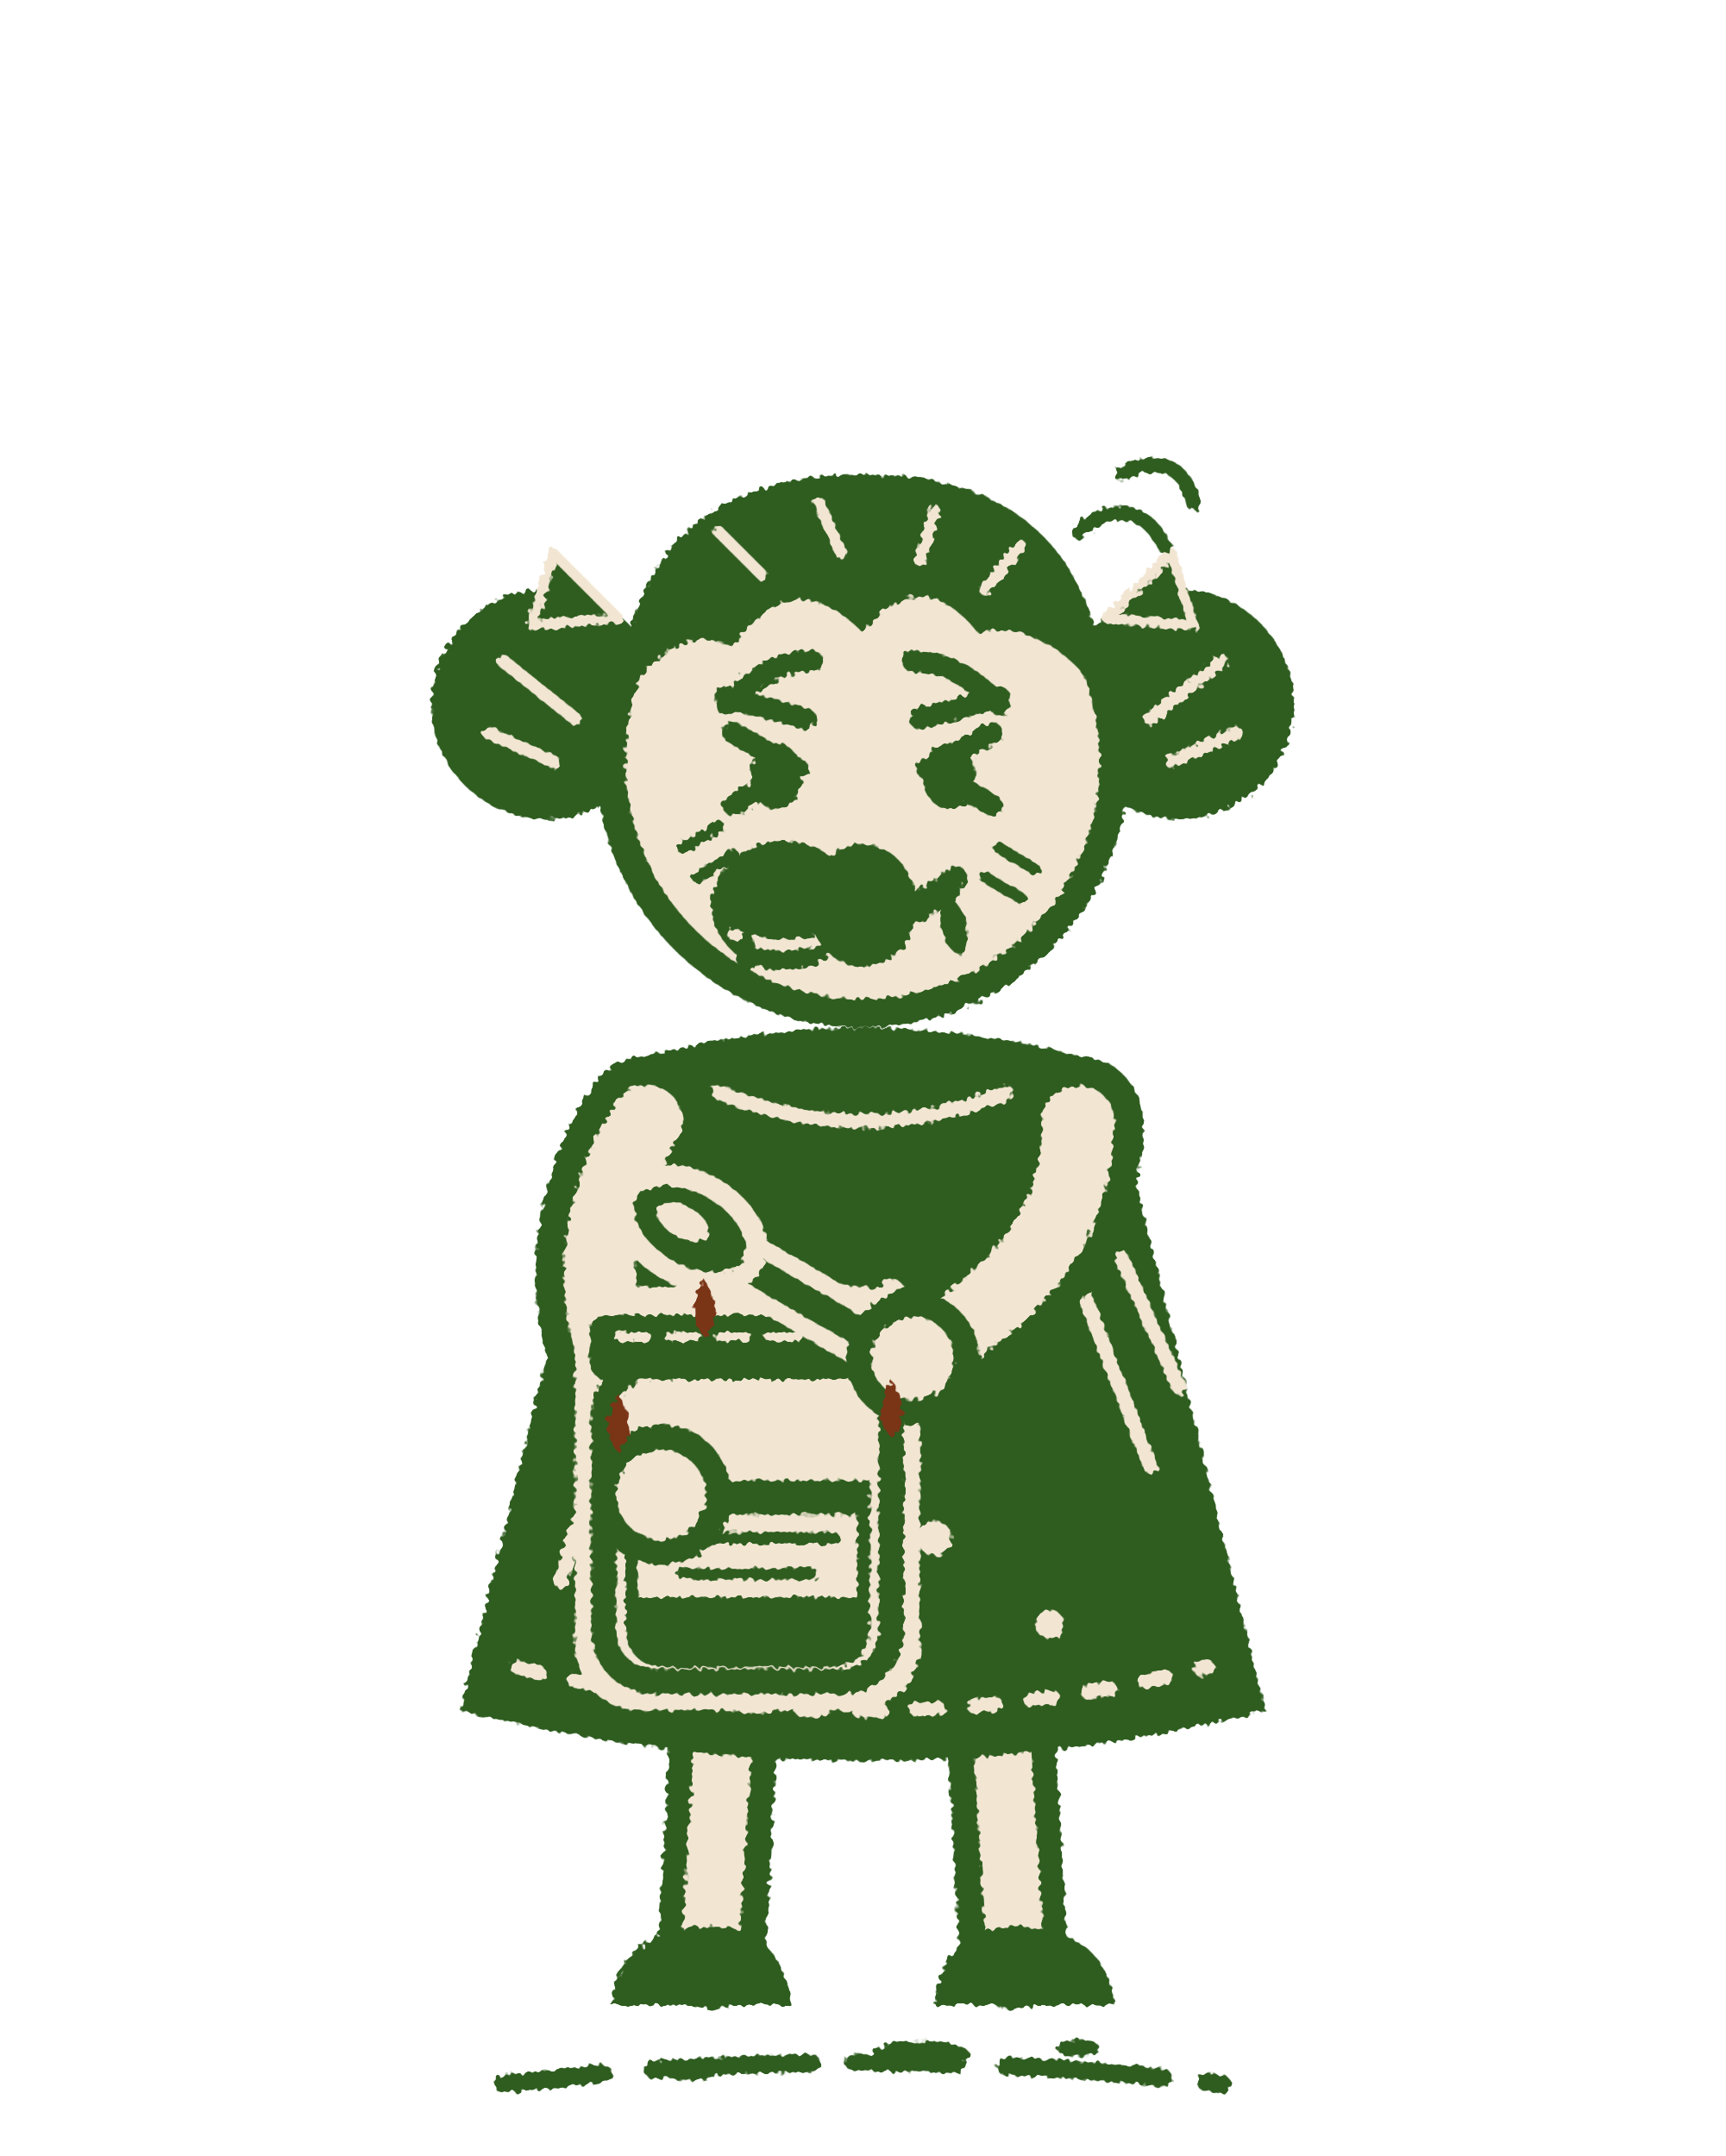
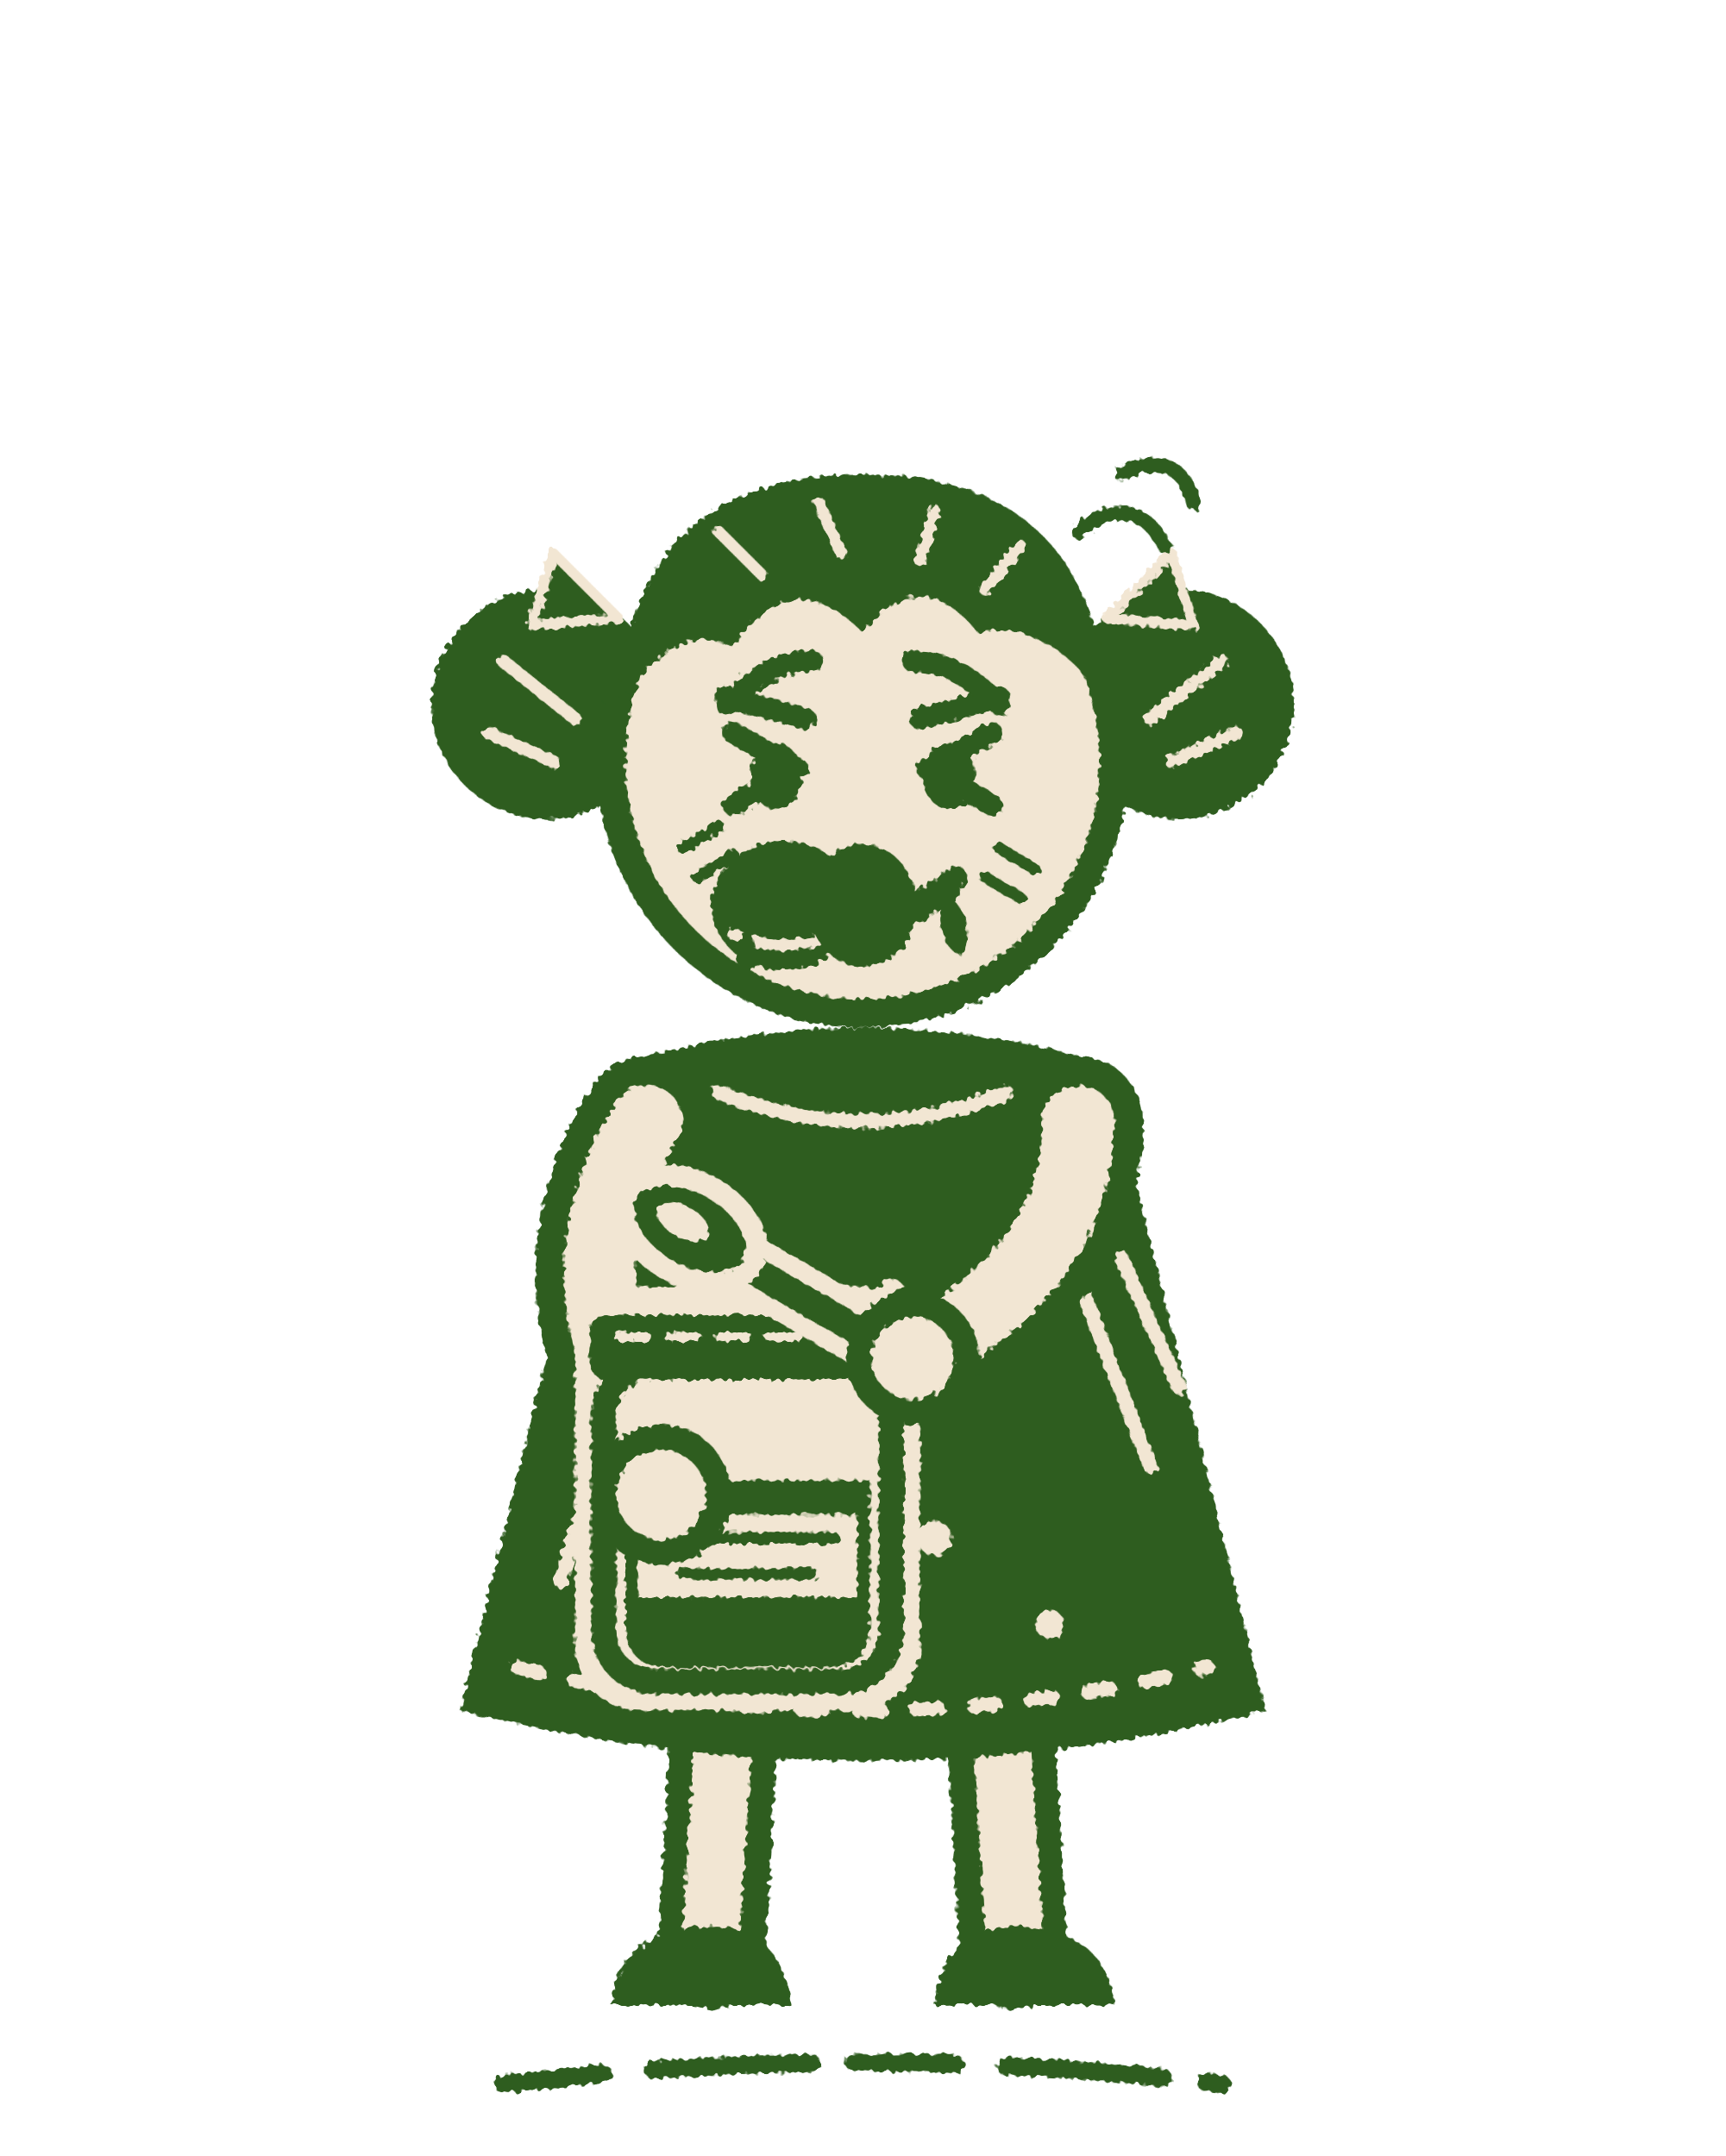
<svg xmlns="http://www.w3.org/2000/svg" viewBox="0 0 240 300">
  <defs>
    <filter id="grabado" x="-5%" y="-5%" width="110%" height="110%">
      <feTurbulence type="fractalNoise" baseFrequency="1.3" numOctaves="1" seed="7" />
      <feDisplacementMap in="SourceGraphic" scale="1.3" />
    </filter>
  </defs>
  <g filter="url(#grabado)" stroke-linejoin="round" stroke-linecap="round">
    <g class="pierna pierna-izq">
      <path d="M101 236 L99 272" stroke="#2E5D1F" stroke-width="15" />
      <path d="M101 236 L99 268" stroke="#F2E6D3" stroke-width="8" />
      <path d="M85 279 Q86 268 100 268 Q109 269 110 279 Z" fill="#2E5D1F" />
    </g>
    <g class="pierna pierna-der">
      <path d="M139 236 L141 272" stroke="#2E5D1F" stroke-width="15" />
      <path d="M139 236 L141 268" stroke="#F2E6D3" stroke-width="8" />
      <path d="M130 279 Q131 269 140 268 Q154 268 155 279 Z" fill="#2E5D1F" />
    </g>
    <path d="M70 290 Q120 284 170 290" stroke="#2E5D1F" stroke-width="2.5" fill="none" stroke-dasharray="14 7 22 6" />
    <path d="M86 148 Q120 138 154 148 L176 238 Q120 252 64 238 Z" fill="#2E5D1F" />
    <g stroke="#F2E6D3" stroke-width="2" fill="none">
      <path d="M100 152 Q120 160 140 152" />
      <path d="M150 178 l10 26 M156 175 l8 18 M84 200 l-6 20 M90 206 l-4 14" />
      <path d="M72 232 Q120 244 168 232" stroke-dasharray="3 5" />
    </g>
    <g fill="#F2E6D3">
      <circle cx="112" cy="196" r="2.4" />
      <circle cx="130" cy="214" r="2.4" />
      <circle cx="124" cy="180" r="2" />
      <circle cx="104" cy="226" r="2.2" />
      <circle cx="146" cy="226" r="2" />
    </g>
    <g class="brazo-tarro">
      <path d="M90 156 Q76 178 92 202" stroke="#2E5D1F" stroke-width="18" fill="none" />
      <path d="M90 156 Q76 178 92 202" stroke="#F2E6D3" stroke-width="10" fill="none" />
      <rect x="80" y="179" width="48" height="59" rx="9" fill="#F2E6D3" />
      <rect x="84" y="190" width="40" height="44" rx="7" fill="#F2E6D3" stroke="#2E5D1F" stroke-width="3.5" />
      <path d="M87 206 h34 v20 q0 6 -6 6 h-22 q-6 0 -6 -6 Z" fill="#2E5D1F" />
      <rect x="88" y="210" width="32" height="13" fill="#F2E6D3" stroke="#2E5D1F" stroke-width="1.5" />
      <path d="M92 214 h24 M95 219 h18" stroke="#2E5D1F" stroke-width="1.6" />
      <rect x="82" y="183" width="44" height="9" rx="2.5" fill="#2E5D1F" />
      <path d="M86 186 h36" stroke="#F2E6D3" stroke-width="1.2" stroke-dasharray="4 3" />
      <circle cx="92" cy="208" r="8" fill="#F2E6D3" stroke="#2E5D1F" stroke-width="3.5" />
    </g>
    <g class="cabeza">
      <circle cx="76" cy="98" r="16" fill="#2E5D1F" />
      <circle cx="164" cy="98" r="16" fill="#2E5D1F" />
      <path d="M70 92 l10 8 M68 102 l9 4 M170 92 l-10 8 M172 102 l-9 4" stroke="#F2E6D3" stroke-width="1.8" />
      <path d="M86 86 l-9 -9 l-3 10 Z M154 86 l9 -9 l3 10 Z" fill="#2E5D1F" stroke="#F2E6D3" stroke-width="1.4" />
      <circle cx="120" cy="106" r="35" fill="#F2E6D3" stroke="#2E5D1F" stroke-width="4" />
      <path d="M86 98 Q88 66 120 66 Q152 66 154 98 Q146 86 136 88 Q128 78 120 88 Q110 78 102 90 Q94 86 86 98 Z" fill="#2E5D1F" />
      <path d="M100 74 l6 6 M114 70 l3 7 M130 71 l-2 7 M142 76 l-5 6" stroke="#F2E6D3" stroke-width="1.6" />
      <path d="M95 118 l5 -3 M97 122 l5 -3 M139 118 l5 3 M137 122 l5 3" stroke="#2E5D1F" stroke-width="1.6" />
      <g class="cara-normal">
        <path class="cejas" d="M101 97 l11 3 M139 97 l-11 3" stroke="#2E5D1F" stroke-width="3" />
        <path class="cejas-preocupada" d="M101 98 q6 -6 12 -6 M139 98 q-6 -6 -12 -6" stroke="#2E5D1F" stroke-width="3" fill="none" />
        <path class="boca-preocupada" d="M110 127 q3 -3 6 0 q3 3 6 0 q3 -3 6 0" stroke="#2E5D1F" stroke-width="2.6" fill="none" />
        <g class="ojos" fill="#2E5D1F">
          <ellipse cx="108" cy="108" rx="3.6" ry="4.6" />
          <ellipse cx="132" cy="108" rx="3.6" ry="4.6" />
        </g>
        <g class="boca">
          <path d="M107 125 Q119 133 133 122" stroke="#2E5D1F" stroke-width="3" fill="none" />
        </g>
        <g class="boca-abierta">
          <ellipse cx="109" cy="126" rx="10" ry="9" fill="#2E5D1F" />
          <path d="M102 130 q7 3 14 0" stroke="#F2E6D3" stroke-width="1.6" fill="none" />
        </g>
        <g class="lengua">
          <path d="M108 124 Q120 132 132 124" stroke="#2E5D1F" stroke-width="3" fill="none" />
          <path d="M116 127 q4 10 9 0" fill="#2E5D1F" />
        </g>
        <path d="M131 124 q5 3 3 9 q-4 -1 -3 -9 Z M104 129 q-3 4 0 7 q2 -3 0 -7 Z" fill="#2E5D1F" />
      </g>
      <g class="cara-ay" stroke="#2E5D1F" stroke-width="3" fill="none">
        <path d="M102 102 l9 5 l-9 5 M138 102 l-9 5 l9 5" />
        <ellipse cx="120" cy="126" rx="6" ry="7" fill="#2E5D1F" />
        <path d="M150 74 q8 -6 12 2 M156 66 q8 -4 10 4" stroke-width="2" />
      </g>
    </g>
    <g class="brazo-cuchara">
      <path d="M150 156 Q150 176 128 188" stroke="#2E5D1F" stroke-width="18" fill="none" />
      <path d="M150 156 Q150 176 128 188" stroke="#F2E6D3" stroke-width="10" fill="none" />
      <path d="M126 189 L100 174" stroke="#F2E6D3" stroke-width="9" />
      <path d="M126 189 L100 174" stroke="#2E5D1F" stroke-width="4" />
      <ellipse cx="96" cy="171" rx="10" ry="6.5" transform="rotate(30 96 171)" fill="#2E5D1F" stroke="#F2E6D3" stroke-width="3" />
      <ellipse cx="95" cy="170" rx="4" ry="2.2" transform="rotate(30 95 170)" fill="#F2E6D3" />
      <circle cx="127" cy="189" r="7.5" fill="#F2E6D3" stroke="#2E5D1F" stroke-width="3.5" />
    </g>
-     <g class="gotas" fill="#7A3416">
-       <path class="gota g3" d="M98 178 q3 5 0 8 q-3 -3 0 -8 Z" />
-       <path class="gota g4" d="M124 192 q3 5 0 8 q-3 -3 0 -8 Z" />
-       <path class="gota g5" d="M86 194 q3 5 0 8 q-3 -3 0 -8 Z" />
-       <path class="gota g5" d="M86 194 q3 5 0 8 q-3 -3 0 -8 Z" />
-     </g>
-     <g fill="#2E5D1F">
-       <ellipse cx="128" cy="286" rx="7" ry="2" />
-       <ellipse cx="96" cy="288" rx="4" ry="1.5" />
-       <ellipse cx="150" cy="285" rx="3" ry="1.2" />
-     </g>
  </g>
</svg>
